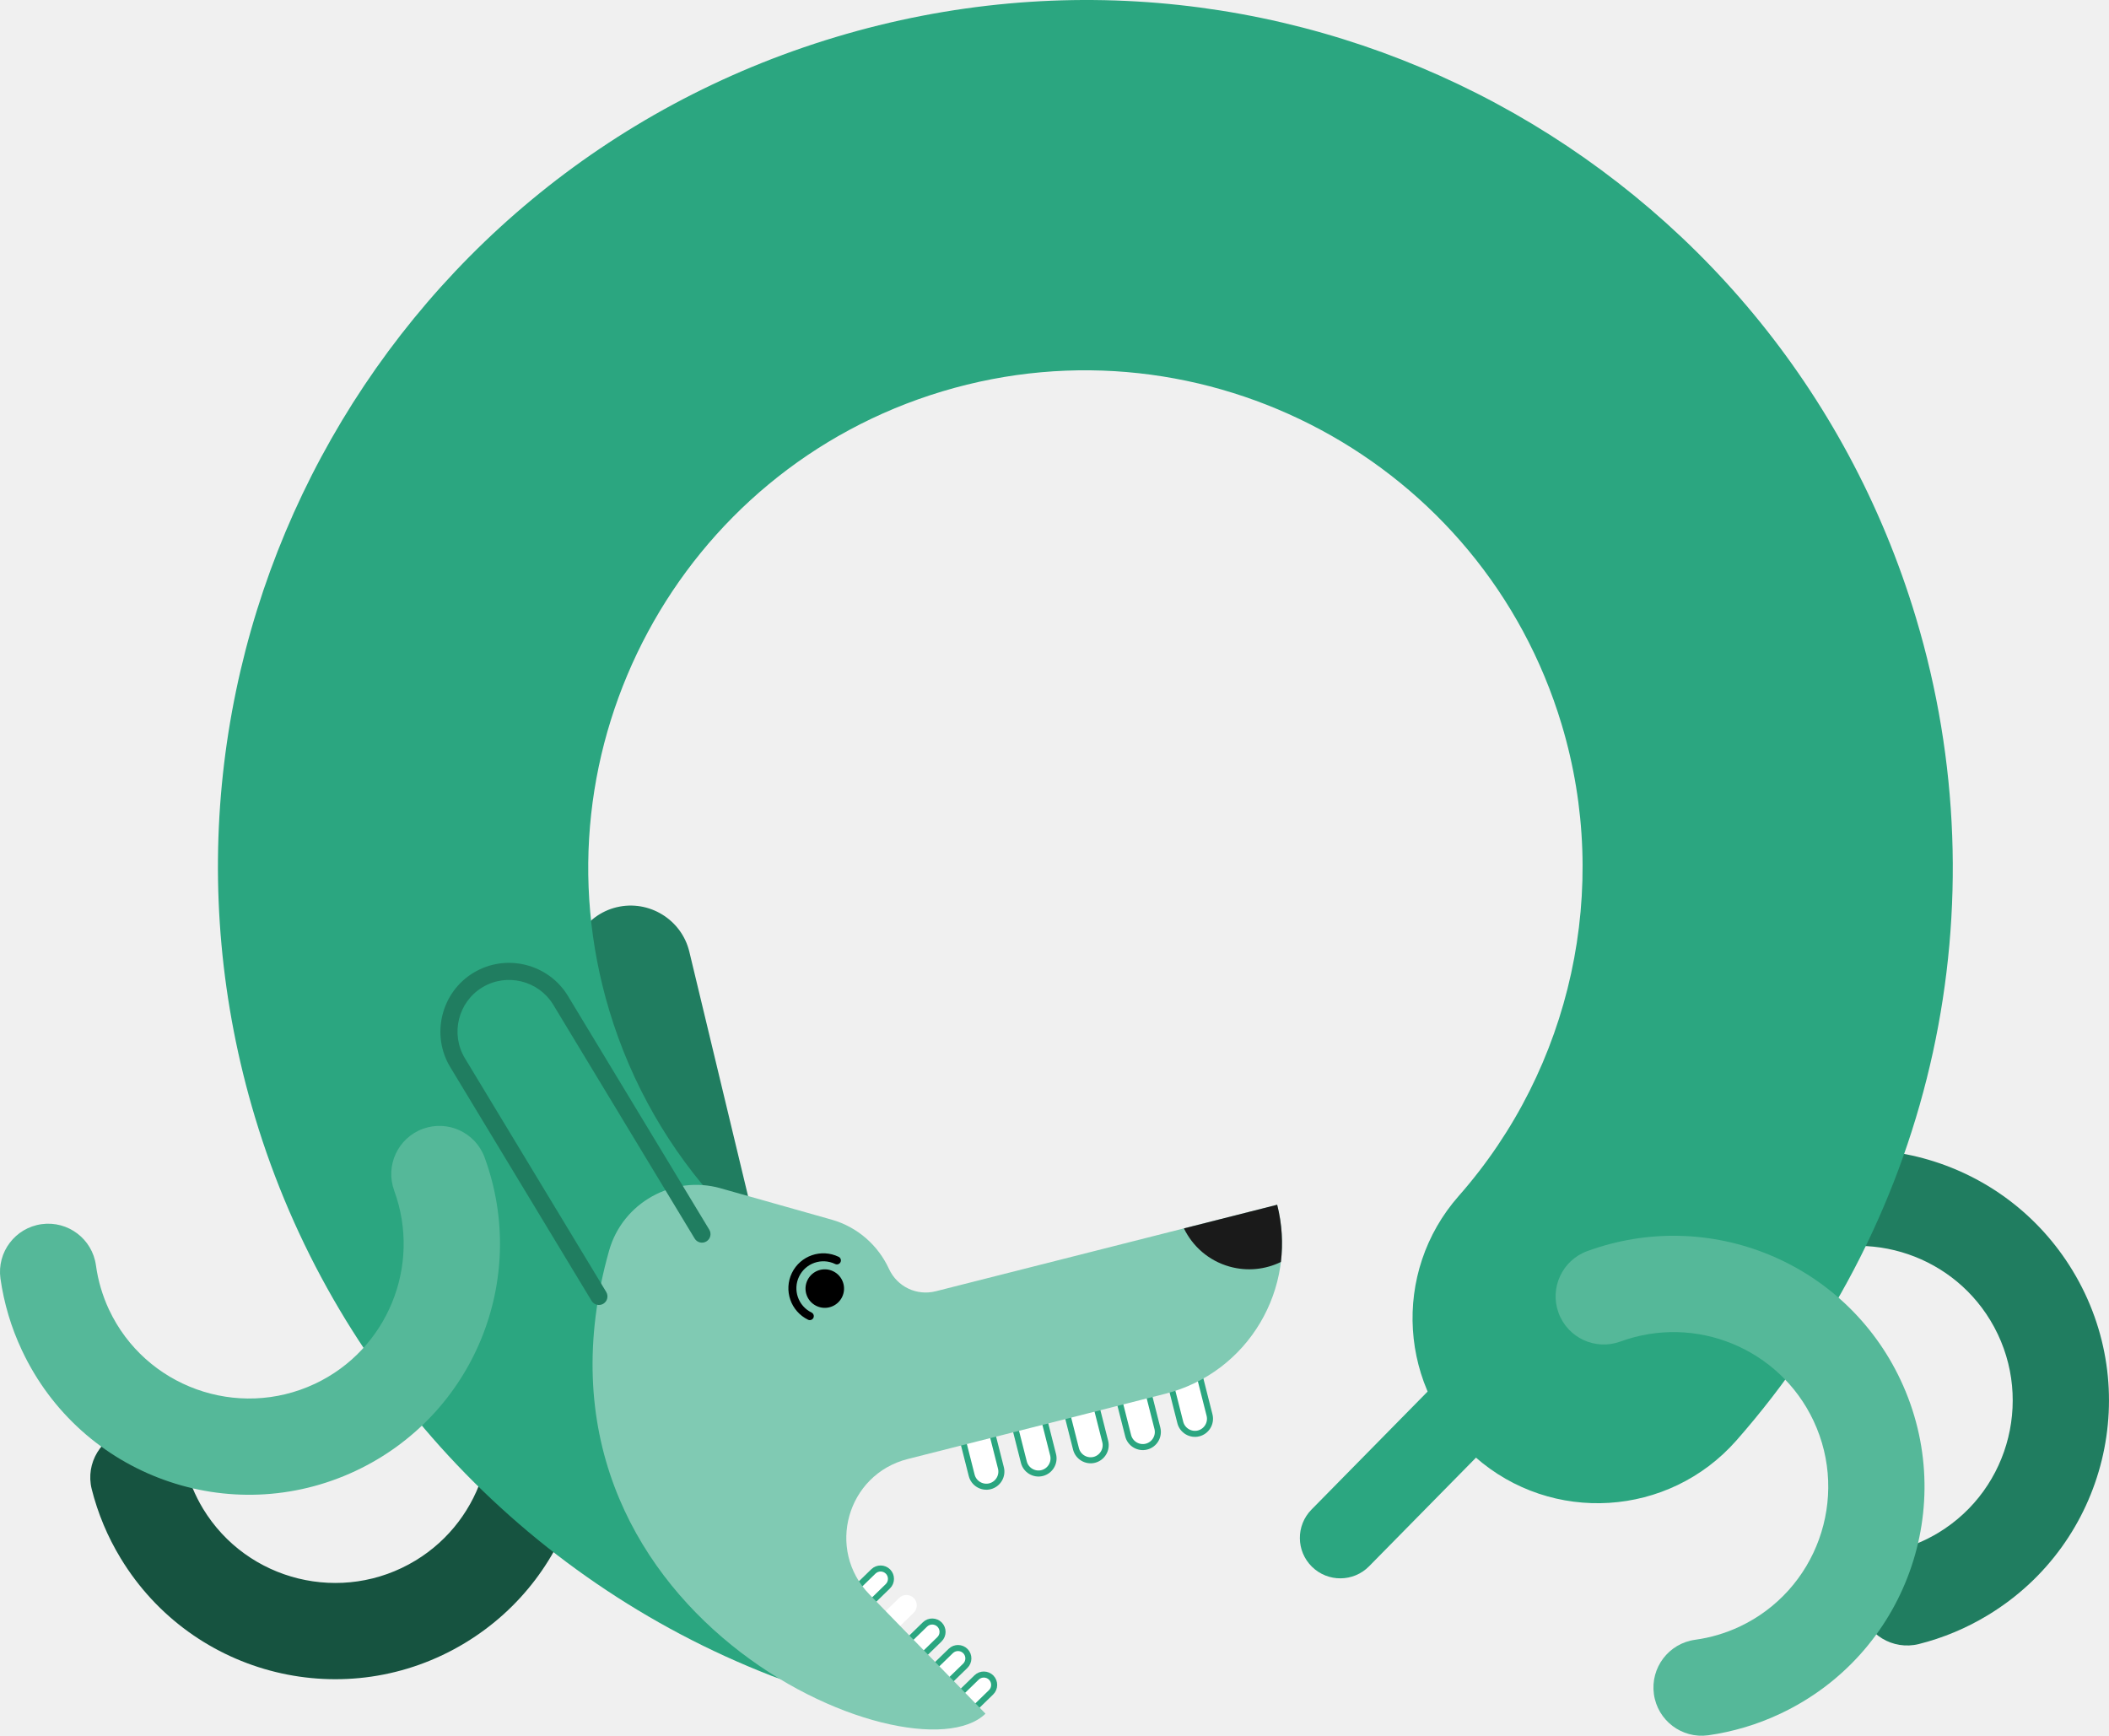
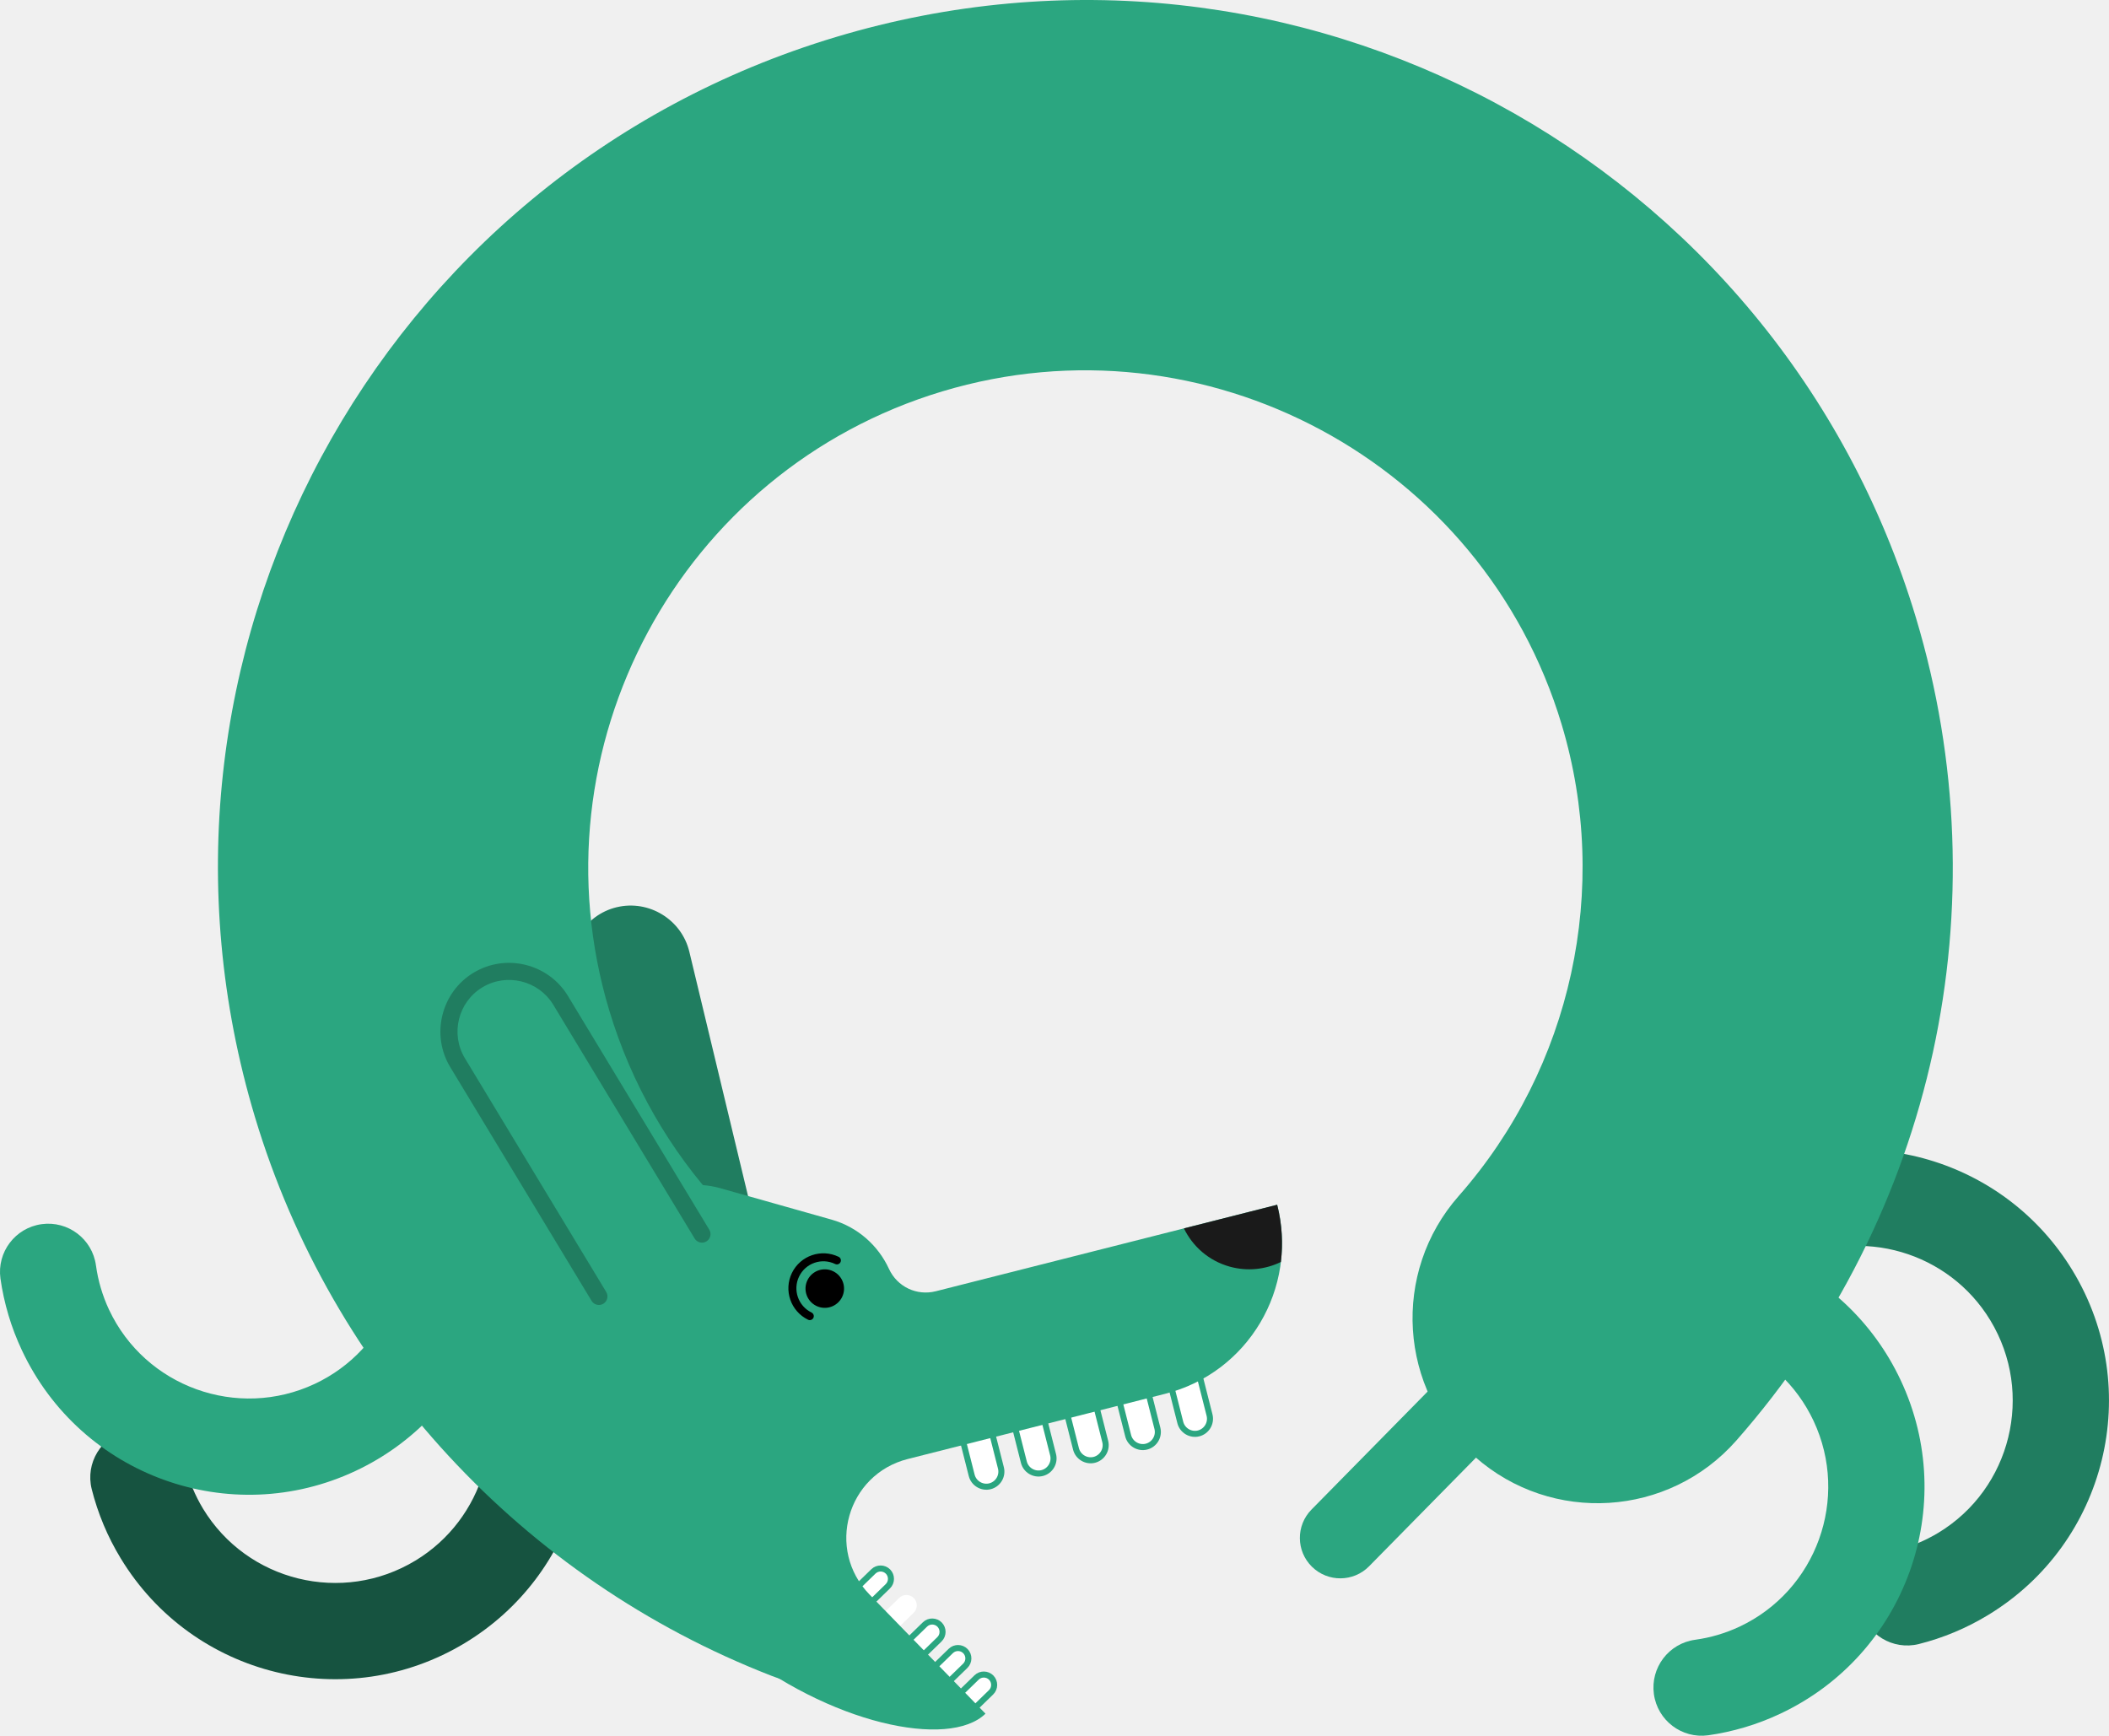
<svg xmlns="http://www.w3.org/2000/svg" id="Layer_2" data-name="Layer 2" viewBox="0 0 1047.58 862.24">
  <defs>
    <style>
      .cls-1 {
        fill: #1a1a1a;
      }

-       .cls-1, .cls-2, .cls-3, .cls-4, .cls-5, .cls-6, .cls-7, .cls-8, .cls-9 {
+       .cls-1, .cls-2, .cls-3, .cls-4, .cls-5, .cls-6, .cls-7 {
        fill-rule: evenodd;
      }

      .cls-2 {
        fill: #2ba680;
      }

      .cls-3 {
        stroke: #2ba680;
        stroke-miterlimit: 10;
        stroke-width: 3px;
      }

      .cls-3, .cls-4 {
        fill: #fff;
      }

      .cls-5 {
-         fill: #80cab3;
+         fill: #207d60;
      }

      .cls-6 {
-         fill: #207d60;
-       }
- 
-       .cls-7 {
        fill: #165340;
-       }
- 
-       .cls-9 {
-         fill: #55b899;
      }
    </style>
  </defs>
  <g id="_Ñëîé_1" data-name="Ñëîé 1">
    <g>
      <path class="cls-2" d="M874.61,645.07c7.84-7.83,7.84-20.53,0-28.37-7.83-7.84-20.53-7.84-28.37,0l-59.64,59.94-3.95-16.35c-2.61-10.8-13.48-17.43-24.27-14.82-4.21,1.02-7.78,3.29-10.42,6.32l-96.53,98.11c-7.77,7.91-7.67,20.62.24,28.39,7.91,7.77,20.62,7.67,28.39-.24l72-73.17,3.89,16.1h.05c.83,3.46,2.61,6.75,5.31,9.45,7.83,7.84,20.53,7.84,28.37,0l84.93-85.36Z" />
-       <path class="cls-6" d="M306.33,450.67h0c15.99-3.84,32.22,6.1,36.07,22.09l31.7,131.92-58.16,13.97-31.7-131.92c-3.84-15.99,6.1-32.22,22.09-36.07Z" />
-       <path class="cls-7" d="M235.43,675.63c-5.83-11.85-.95-26.19,10.9-32.02,11.85-5.83,26.19-.95,32.02,10.9,14.25,28.98,16.25,61,7.79,89.97-8.46,28.93-27.41,54.84-55.07,71.61-29.41,17.83-63.25,22.06-94.18,14.48-30.98-7.59-59.08-27.02-76.95-56.49-3.29-5.43-6.12-10.98-8.47-16.61-2.47-5.92-4.45-11.87-5.93-17.81-3.17-12.84,4.66-25.82,17.5-28.99,12.84-3.17,25.82,4.66,28.99,17.5.97,3.87,2.16,7.51,3.57,10.89,1.53,3.67,3.28,7.13,5.22,10.34,10.97,18.1,28.27,30.04,47.36,34.72,19.14,4.69,40.06,2.09,58.22-8.92,16.97-10.29,28.62-26.26,33.85-44.14,5.22-17.85,3.98-37.58-4.81-55.45Z" />
-       <path class="cls-6" d="M889.04,626.81c-11.85,5.83-26.19.95-32.02-10.9-5.83-11.85-.95-26.19,10.9-32.02,28.98-14.25,61-16.25,89.97-7.79,28.93,8.46,54.84,27.41,71.61,55.07,17.83,29.41,22.06,63.25,14.48,94.18-7.59,30.98-27.02,59.08-56.49,76.95-5.43,3.29-10.98,6.12-16.61,8.47-5.92,2.47-11.87,4.45-17.81,5.93-12.84,3.17-25.82-4.66-28.99-17.5-3.17-12.84,4.66-25.82,17.5-28.99,3.87-.97,7.51-2.16,10.89-3.57,3.67-1.53,7.13-3.28,10.34-5.22,18.1-10.97,30.04-28.27,34.72-47.36,4.69-19.14,2.09-40.06-8.92-58.22-10.29-16.97-26.26-28.62-44.14-33.85-17.85-5.22-37.58-3.98-55.45,4.81Z" />
+       <path class="cls-5" d="M306.33,450.67h0c15.99-3.84,32.22,6.1,36.07,22.09l31.7,131.92-58.16,13.97-31.7-131.92c-3.84-15.99,6.1-32.22,22.09-36.07Z" />
+       <path class="cls-6" d="M235.43,675.63c-5.83-11.85-.95-26.19,10.9-32.02,11.85-5.83,26.19-.95,32.02,10.9,14.25,28.98,16.25,61,7.79,89.97-8.46,28.93-27.41,54.84-55.07,71.61-29.41,17.83-63.25,22.06-94.18,14.48-30.98-7.59-59.08-27.02-76.95-56.49-3.29-5.43-6.12-10.98-8.47-16.61-2.47-5.92-4.45-11.87-5.93-17.81-3.17-12.84,4.66-25.82,17.5-28.99,12.84-3.17,25.82,4.66,28.99,17.5.97,3.87,2.16,7.51,3.57,10.89,1.53,3.67,3.28,7.13,5.22,10.34,10.97,18.1,28.27,30.04,47.36,34.72,19.14,4.69,40.06,2.09,58.22-8.92,16.97-10.29,28.62-26.26,33.85-44.14,5.22-17.85,3.98-37.58-4.81-55.45Z" />
+       <path class="cls-5" d="M889.04,626.81c-11.85,5.83-26.19.95-32.02-10.9-5.83-11.85-.95-26.19,10.9-32.02,28.98-14.25,61-16.25,89.97-7.79,28.93,8.46,54.84,27.41,71.61,55.07,17.83,29.41,22.06,63.25,14.48,94.18-7.59,30.98-27.02,59.08-56.49,76.95-5.43,3.29-10.98,6.12-16.61,8.47-5.92,2.47-11.87,4.45-17.81,5.93-12.84,3.17-25.82-4.66-28.99-17.5-3.17-12.84,4.66-25.82,17.5-28.99,3.87-.97,7.51-2.16,10.89-3.57,3.67-1.53,7.13-3.28,10.34-5.22,18.1-10.97,30.04-28.27,34.72-47.36,4.69-19.14,2.09-40.06-8.92-58.22-10.29-16.97-26.26-28.62-44.14-33.85-17.85-5.22-37.58-3.98-55.45,4.81Z" />
      <path class="cls-2" d="M449.74,661.13c47.3,18.4-21.61,31.67-40.01,78.97-18.4,47.3,20.68,110.72-26.62,92.32-61.74-24-116.31-61.64-160.29-109.21-43.88-47.47-77.07-104.78-96.15-168.21-34.3-114.06-19.2-231.06,32.92-328.01,52.2-97.09,141.5-174.29,255.51-208.57C529.16-15.88,646.16-.79,743.11,51.34c97.09,52.2,174.29,141.5,208.57,255.51,21.46,71.36,23.77,145.62,8.43,215.91-15.35,70.33-48.4,136.9-97.67,192.87-33.57,38.06-91.64,41.69-129.7,8.12-38.06-33.57-41.69-91.64-8.12-129.7,28.07-31.88,46.94-70.01,55.77-110.44,8.83-40.47,7.55-83.03-4.69-123.75-19.61-65.21-63.85-116.33-119.52-146.27-55.81-30.01-122.92-38.77-188.08-19.18-65.21,19.61-116.33,63.85-146.27,119.52-30.01,55.81-38.77,122.92-19.18,188.08,10.98,36.51,30.03,69.44,55.19,96.66,25.07,27.13,56.35,48.65,91.89,62.46Z" />
      <g>
        <g>
          <g>
            <path class="cls-3" d="M506.93,689.37h0c3.99-1.01,8.08,1.43,9.1,5.42l7.06,27.86c1.01,3.99-1.43,8.09-5.42,9.1h0c-3.99,1.01-8.08-1.43-9.1-5.42l-7.06-27.86c-1.01-3.99,1.43-8.08,5.42-9.1Z" />
            <g>
              <path class="cls-3" d="M481.02,695.93h0c3.99-1.01,8.09,1.43,9.1,5.42l7.06,27.86c1.01,3.99-1.43,8.08-5.42,9.1h0c-3.99,1.01-8.08-1.43-9.1-5.42l-7.06-27.86c-1.01-3.99,1.43-8.08,5.42-9.1Z" />
              <path class="cls-3" d="M532.83,682.8h0c3.99-1.01,8.09,1.43,9.1,5.42l7.06,27.86c1.01,3.99-1.43,8.08-5.42,9.1h0c-3.99,1.01-8.08-1.43-9.1-5.42l-7.06-27.86c-1.01-3.99,1.43-8.08,5.42-9.1Z" />
              <path class="cls-3" d="M558.74,676.24h0c3.99-1.01,8.08,1.43,9.1,5.42l7.06,27.86c1.01,3.99-1.43,8.08-5.42,9.1h0c-3.99,1.01-8.08-1.43-9.1-5.42l-7.06-27.86c-1.01-3.99,1.43-8.08,5.42-9.1Z" />
              <path class="cls-3" d="M584.64,669.67h0c3.99-1.01,8.08,1.43,9.1,5.42l7.06,27.86c1.01,3.99-1.43,8.09-5.42,9.1h0c-3.99,1.01-8.08-1.43-9.1-5.42l-7.06-27.86c-1.01-3.99,1.43-8.08,5.42-9.1Z" />
            </g>
          </g>
          <g>
            <path class="cls-4" d="M453.93,793.88h0c1.97,2.03,1.93,5.3-.1,7.28l-14.16,13.78c-2.03,1.97-5.31,1.93-7.28-.1h0c-1.97-2.03-1.93-5.31.1-7.28l14.16-13.78c2.03-1.98,5.3-1.93,7.28.1Z" />
            <g>
              <path class="cls-3" d="M441.11,780.71h0c1.97,2.03,1.93,5.3-.1,7.28l-14.16,13.78c-2.03,1.97-5.3,1.93-7.28-.1h0c-1.98-2.03-1.93-5.31.1-7.28l14.16-13.78c2.03-1.97,5.3-1.93,7.28.1Z" />
              <path class="cls-3" d="M466.74,807.05h0c1.97,2.03,1.93,5.3-.1,7.28l-14.16,13.78c-2.03,1.97-5.3,1.93-7.28-.1h0c-1.97-2.03-1.93-5.31.1-7.28l14.16-13.78c2.03-1.97,5.3-1.93,7.28.1Z" />
              <path class="cls-3" d="M479.56,820.22h0c1.97,2.03,1.93,5.3-.1,7.28l-14.16,13.78c-2.03,1.97-5.31,1.93-7.28-.1h0c-1.97-2.03-1.93-5.3.1-7.28l14.16-13.78c2.03-1.97,5.3-1.93,7.28.1Z" />
              <path class="cls-3" d="M492.37,833.39h0c1.97,2.03,1.93,5.31-.1,7.28l-14.16,13.78c-2.03,1.98-5.31,1.93-7.28-.1h0c-1.97-2.03-1.93-5.31.1-7.28l14.16-13.78c2.03-1.97,5.3-1.93,7.28.1Z" />
            </g>
          </g>
-           <path class="cls-5" d="M357.93,590.28l55.11,15.57c13.09,3.7,23.21,12.94,28.52,24.46,4.11,8.92,13.78,13.53,23.29,11.12l169.55-42.96c10.53,41.59-14.53,83.49-55.59,93.89l-127.9,32.41c-30.22,7.66-40.76,44.96-19.02,67.3l57.62,59.21c-36.28,35.29-237.96-49.58-186.96-230.03,6.71-23.75,31.63-37.69,55.38-30.98Z" />
+           <path class="cls-2" d="M357.93,590.28l55.11,15.57c13.09,3.7,23.21,12.94,28.52,24.46,4.11,8.92,13.78,13.53,23.29,11.12l169.55-42.96c10.53,41.59-14.53,83.49-55.59,93.89l-127.9,32.41c-30.22,7.66-40.76,44.96-19.02,67.3l57.62,59.21c-36.28,35.29-237.96-49.58-186.96-230.03,6.71-23.75,31.63-37.69,55.38-30.98Z" />
          <path class="cls-1" d="M588.09,610.21l46.31-11.74c2.43,9.59,2.96,19.19,1.84,28.42-7.67,3.74-16.69,4.78-25.55,2.28-10.31-2.91-18.28-10.03-22.61-18.96Z" />
        </g>
        <g>
-           <path class="cls-8" d="M403.11,652.01c.99.48,1.4,1.67.92,2.65-.48.99-1.67,1.4-2.65.92-4.31-2.1-7.37-5.75-8.82-9.95-1.45-4.2-1.3-8.96.79-13.27,2.1-4.31,5.75-7.37,9.95-8.82,4.2-1.45,8.96-1.3,13.27.79.99.48,1.4,1.67.92,2.65-.48.99-1.67,1.4-2.65.92-3.33-1.62-7-1.73-10.24-.61-3.24,1.12-6.06,3.48-7.67,6.81-1.62,3.33-1.73,7-.61,10.24,1.12,3.24,3.48,6.06,6.81,7.67Z" />
-           <path class="cls-8" d="M413.87,631.51c4.75,2.31,6.74,8.04,4.42,12.79-2.31,4.75-8.04,6.74-12.79,4.42-4.75-2.31-6.74-8.04-4.42-12.79,2.31-4.75,8.04-6.74,12.79-4.42Z" />
+           <path class="cls-7" d="M403.11,652.01c.99.48,1.4,1.67.92,2.65-.48.99-1.67,1.4-2.65.92-4.31-2.1-7.37-5.75-8.82-9.95-1.45-4.2-1.3-8.96.79-13.27,2.1-4.31,5.75-7.37,9.95-8.82,4.2-1.45,8.96-1.3,13.27.79.99.48,1.4,1.67.92,2.65-.48.99-1.67,1.4-2.65.92-3.33-1.62-7-1.73-10.24-.61-3.24,1.12-6.06,3.48-7.67,6.81-1.62,3.33-1.73,7-.61,10.24,1.12,3.24,3.48,6.06,6.81,7.67Z" />
+           <path class="cls-7" d="M413.87,631.51c4.75,2.31,6.74,8.04,4.42,12.79-2.31,4.75-8.04,6.74-12.79,4.42-4.75-2.31-6.74-8.04-4.42-12.79,2.31-4.75,8.04-6.74,12.79-4.42Z" />
        </g>
      </g>
-       <path class="cls-9" d="M804.86,666.42c-12.4,4.55-26.14-1.82-30.69-14.22-4.55-12.4,1.82-26.14,14.22-30.69,30.32-11.11,62.38-9.73,90.29,1.75,27.88,11.46,51.64,33.04,65.4,62.32,14.63,31.13,15.27,65.23,4.46,95.18-10.82,30.01-33.11,55.9-64.3,70.56-5.75,2.7-11.57,4.93-17.41,6.67-6.15,1.83-12.28,3.18-18.33,4.02-13.1,1.8-25.18-7.36-26.98-20.46-1.8-13.1,7.36-25.18,20.46-26.98,3.95-.55,7.69-1.36,11.2-2.4,3.81-1.13,7.43-2.5,10.83-4.1,19.16-9,32.86-24.94,39.53-43.43,6.69-18.54,6.31-39.62-2.72-58.83-8.44-17.96-23.09-31.23-40.32-38.31-17.2-7.07-36.95-7.92-55.64-1.07Z" />
-       <path class="cls-9" d="M195.81,591.45c-4.55-12.4,1.82-26.14,14.22-30.69,12.4-4.55,26.14,1.82,30.69,14.22,11.11,30.32,9.73,62.38-1.75,90.29-11.46,27.88-33.04,51.64-62.32,65.4-31.13,14.63-65.23,15.27-95.18,4.46-30.01-10.82-55.9-33.11-70.56-64.3-2.7-5.75-4.93-11.57-6.67-17.41-1.83-6.15-3.18-12.28-4.02-18.33-1.8-13.1,7.36-25.18,20.46-26.98,13.1-1.8,25.18,7.36,26.98,20.46.55,3.95,1.36,7.69,2.4,11.2,1.13,3.81,2.5,7.43,4.1,10.83,9,19.16,24.94,32.86,43.43,39.53,18.54,6.69,39.62,6.31,58.83-2.72,17.96-8.44,31.23-23.09,38.31-40.32,7.07-17.2,7.92-36.95,1.07-55.64Z" />
-       <path class="cls-6" d="M301.13,641.82c1.21,2.01.56,4.62-1.45,5.83-2.01,1.21-4.62.56-5.83-1.45l-70.2-116.1c-4.86-8.03-5.99-17.33-3.89-25.83,2.09-8.5,7.41-16.21,15.46-21.07h.02c8.03-4.86,17.31-5.99,25.81-3.89,8.5,2.09,16.21,7.41,21.07,15.45l70.2,116.1c1.21,2.01.56,4.62-1.45,5.83-2.01,1.21-4.62.56-5.83-1.45l-70.09-115.91c-.08-.11-.15-.23-.22-.35-3.65-5.94-9.39-9.88-15.72-11.44-6.33-1.56-13.25-.74-19.25,2.83-.11.07-.22.14-.33.2-5.94,3.65-9.88,9.39-11.43,15.72-1.57,6.39-.72,13.37,2.93,19.41l70.2,116.1Z" />
+       <path class="cls-2" d="M804.86,666.42c-12.4,4.55-26.14-1.82-30.69-14.22-4.55-12.4,1.82-26.14,14.22-30.69,30.32-11.11,62.38-9.73,90.29,1.75,27.88,11.46,51.64,33.04,65.4,62.32,14.63,31.13,15.27,65.23,4.46,95.18-10.82,30.01-33.11,55.9-64.3,70.56-5.75,2.7-11.57,4.93-17.41,6.67-6.15,1.83-12.28,3.18-18.33,4.02-13.1,1.8-25.18-7.36-26.98-20.46-1.8-13.1,7.36-25.18,20.46-26.98,3.95-.55,7.69-1.36,11.2-2.4,3.81-1.13,7.43-2.5,10.83-4.1,19.16-9,32.86-24.94,39.53-43.43,6.69-18.54,6.31-39.62-2.72-58.83-8.44-17.96-23.09-31.23-40.32-38.31-17.2-7.07-36.95-7.92-55.64-1.07Z" />
+       <path class="cls-2" d="M195.81,591.45c-4.55-12.4,1.82-26.14,14.22-30.69,12.4-4.55,26.14,1.82,30.69,14.22,11.11,30.32,9.73,62.38-1.75,90.29-11.46,27.88-33.04,51.64-62.32,65.4-31.13,14.63-65.23,15.27-95.18,4.46-30.01-10.82-55.9-33.11-70.56-64.3-2.7-5.75-4.93-11.57-6.67-17.41-1.83-6.15-3.18-12.28-4.02-18.33-1.8-13.1,7.36-25.18,20.46-26.98,13.1-1.8,25.18,7.36,26.98,20.46.55,3.95,1.36,7.69,2.4,11.2,1.13,3.81,2.5,7.43,4.1,10.83,9,19.16,24.94,32.86,43.43,39.53,18.54,6.69,39.62,6.31,58.83-2.72,17.96-8.44,31.23-23.09,38.31-40.32,7.07-17.2,7.92-36.95,1.07-55.64Z" />
+       <path class="cls-5" d="M301.13,641.82c1.21,2.01.56,4.62-1.45,5.83-2.01,1.21-4.62.56-5.83-1.45l-70.2-116.1c-4.86-8.03-5.99-17.33-3.89-25.83,2.09-8.5,7.41-16.21,15.46-21.07h.02c8.03-4.86,17.31-5.99,25.81-3.89,8.5,2.09,16.21,7.41,21.07,15.45l70.2,116.1c1.21,2.01.56,4.62-1.45,5.83-2.01,1.21-4.62.56-5.83-1.45l-70.09-115.91c-.08-.11-.15-.23-.22-.35-3.65-5.94-9.39-9.88-15.72-11.44-6.33-1.56-13.25-.74-19.25,2.83-.11.07-.22.14-.33.2-5.94,3.65-9.88,9.39-11.43,15.72-1.57,6.39-.72,13.37,2.93,19.41l70.2,116.1Z" />
    </g>
  </g>
</svg>
